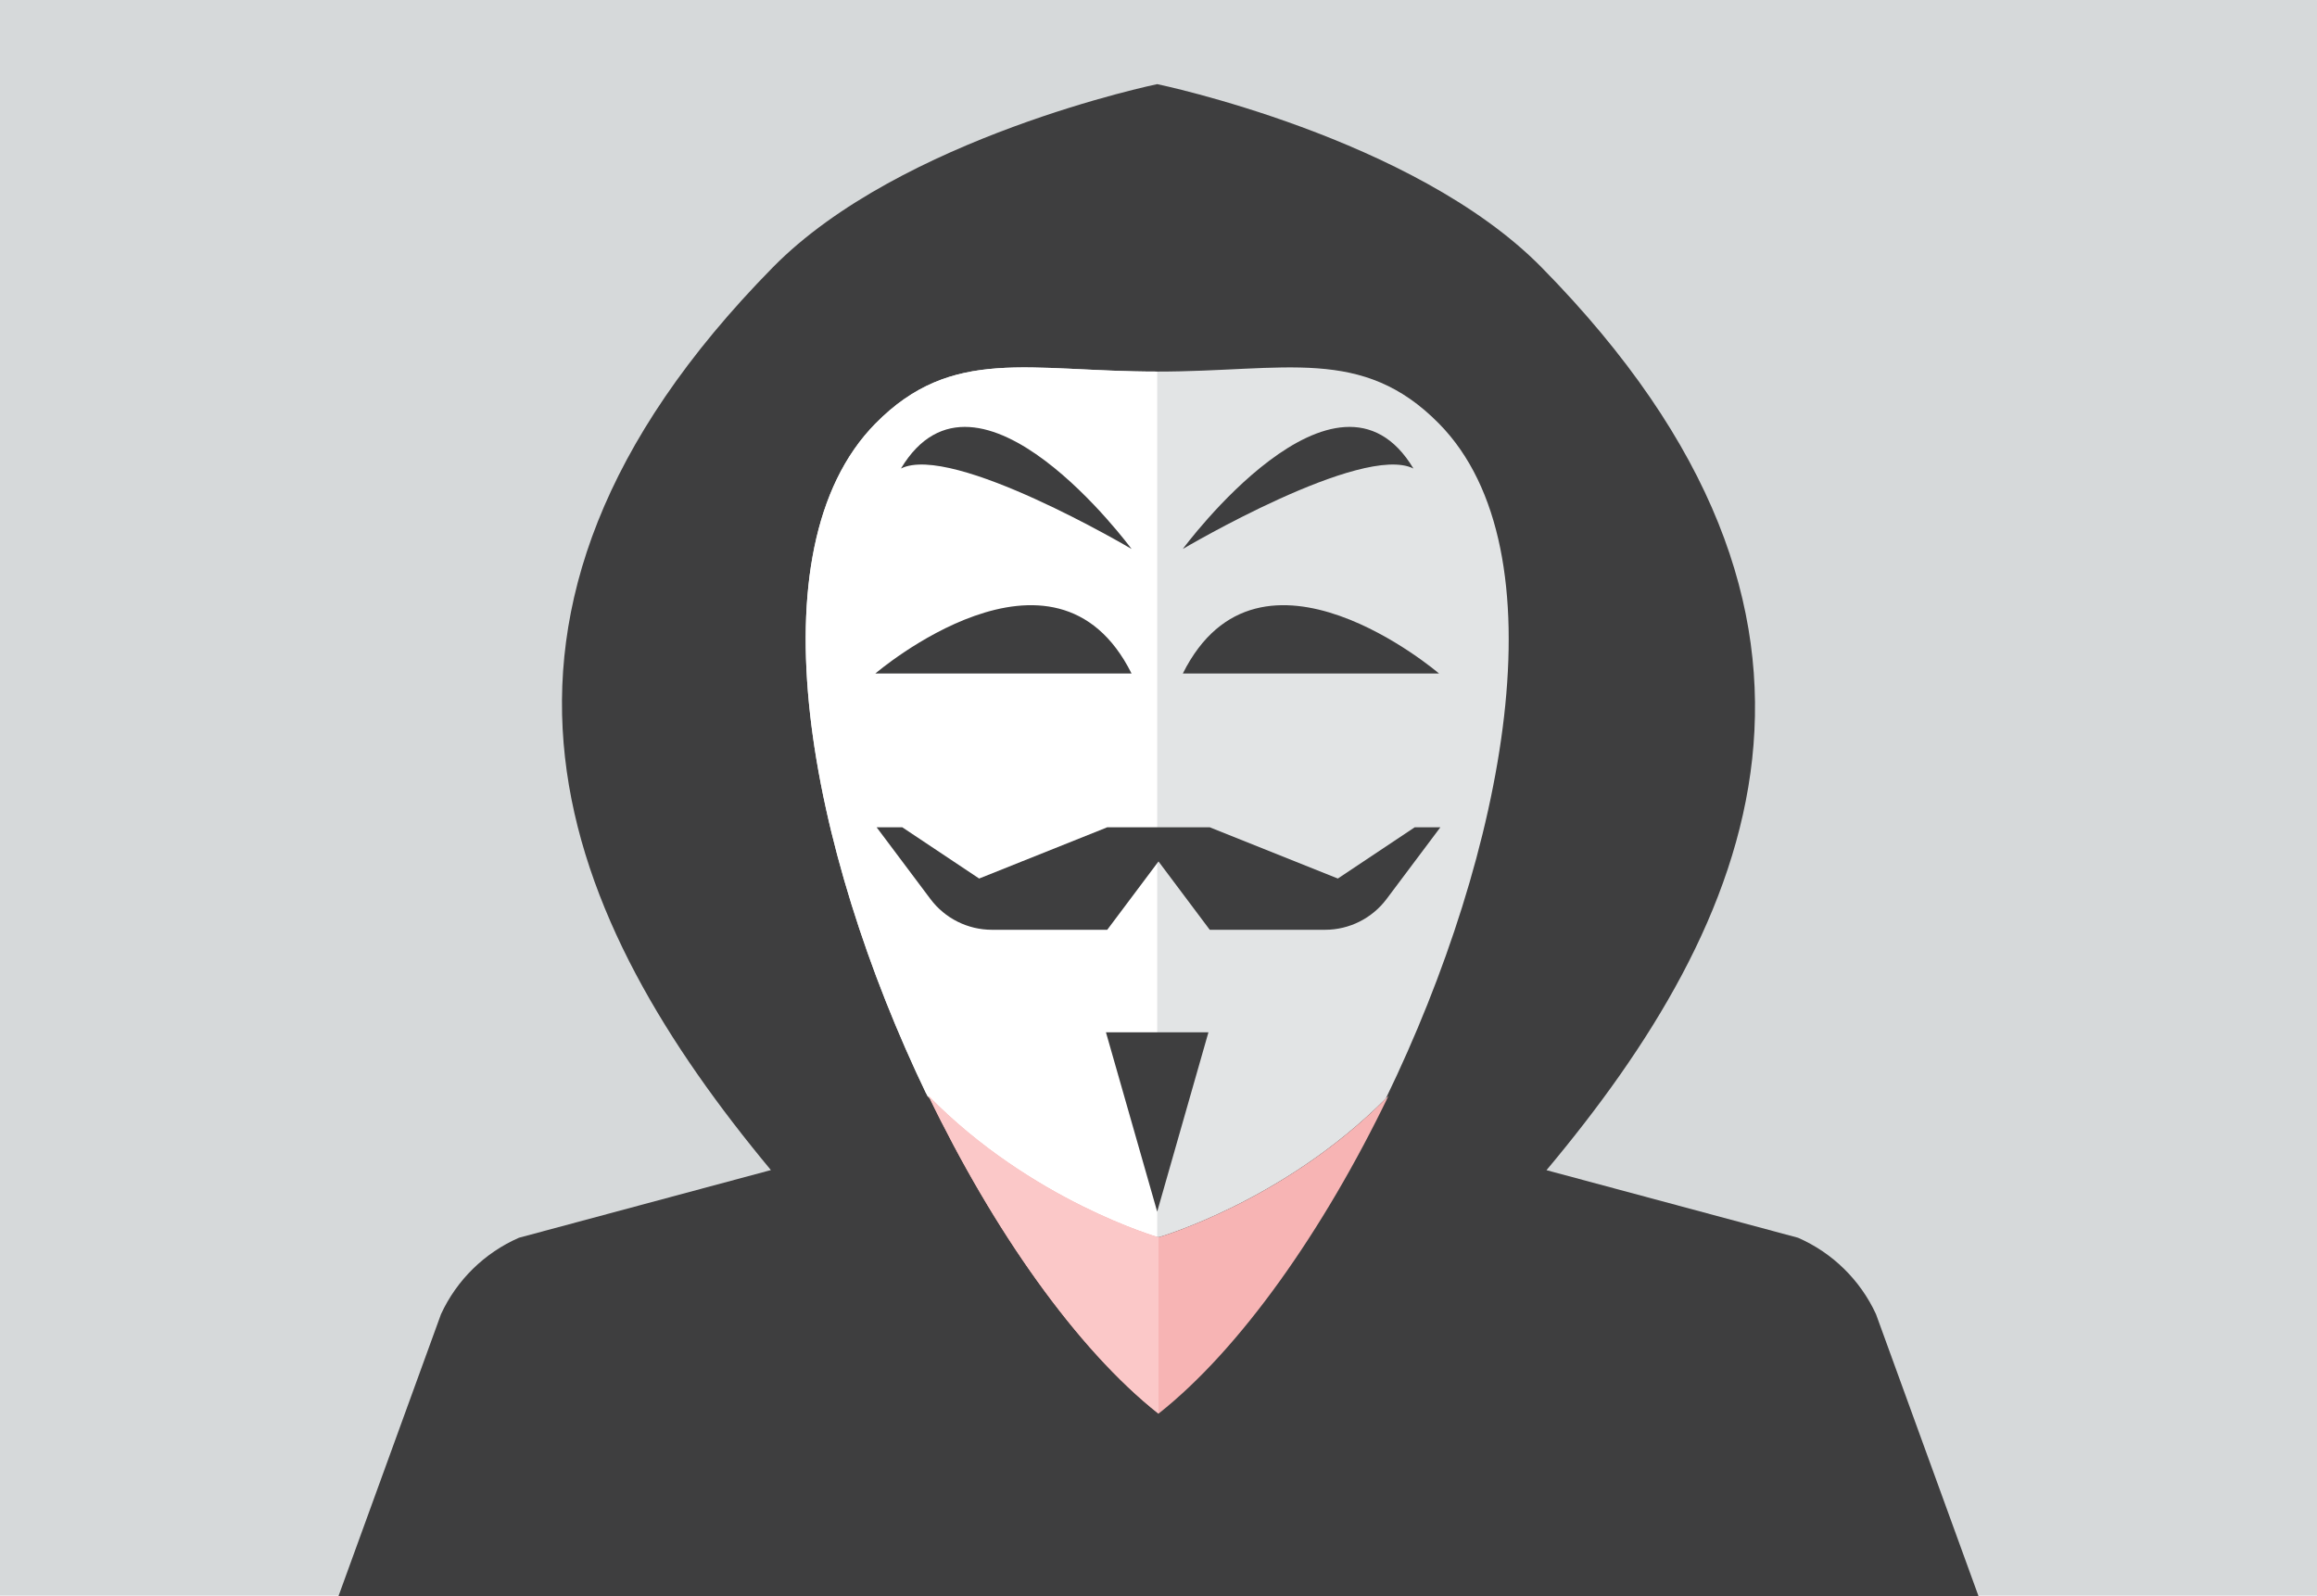
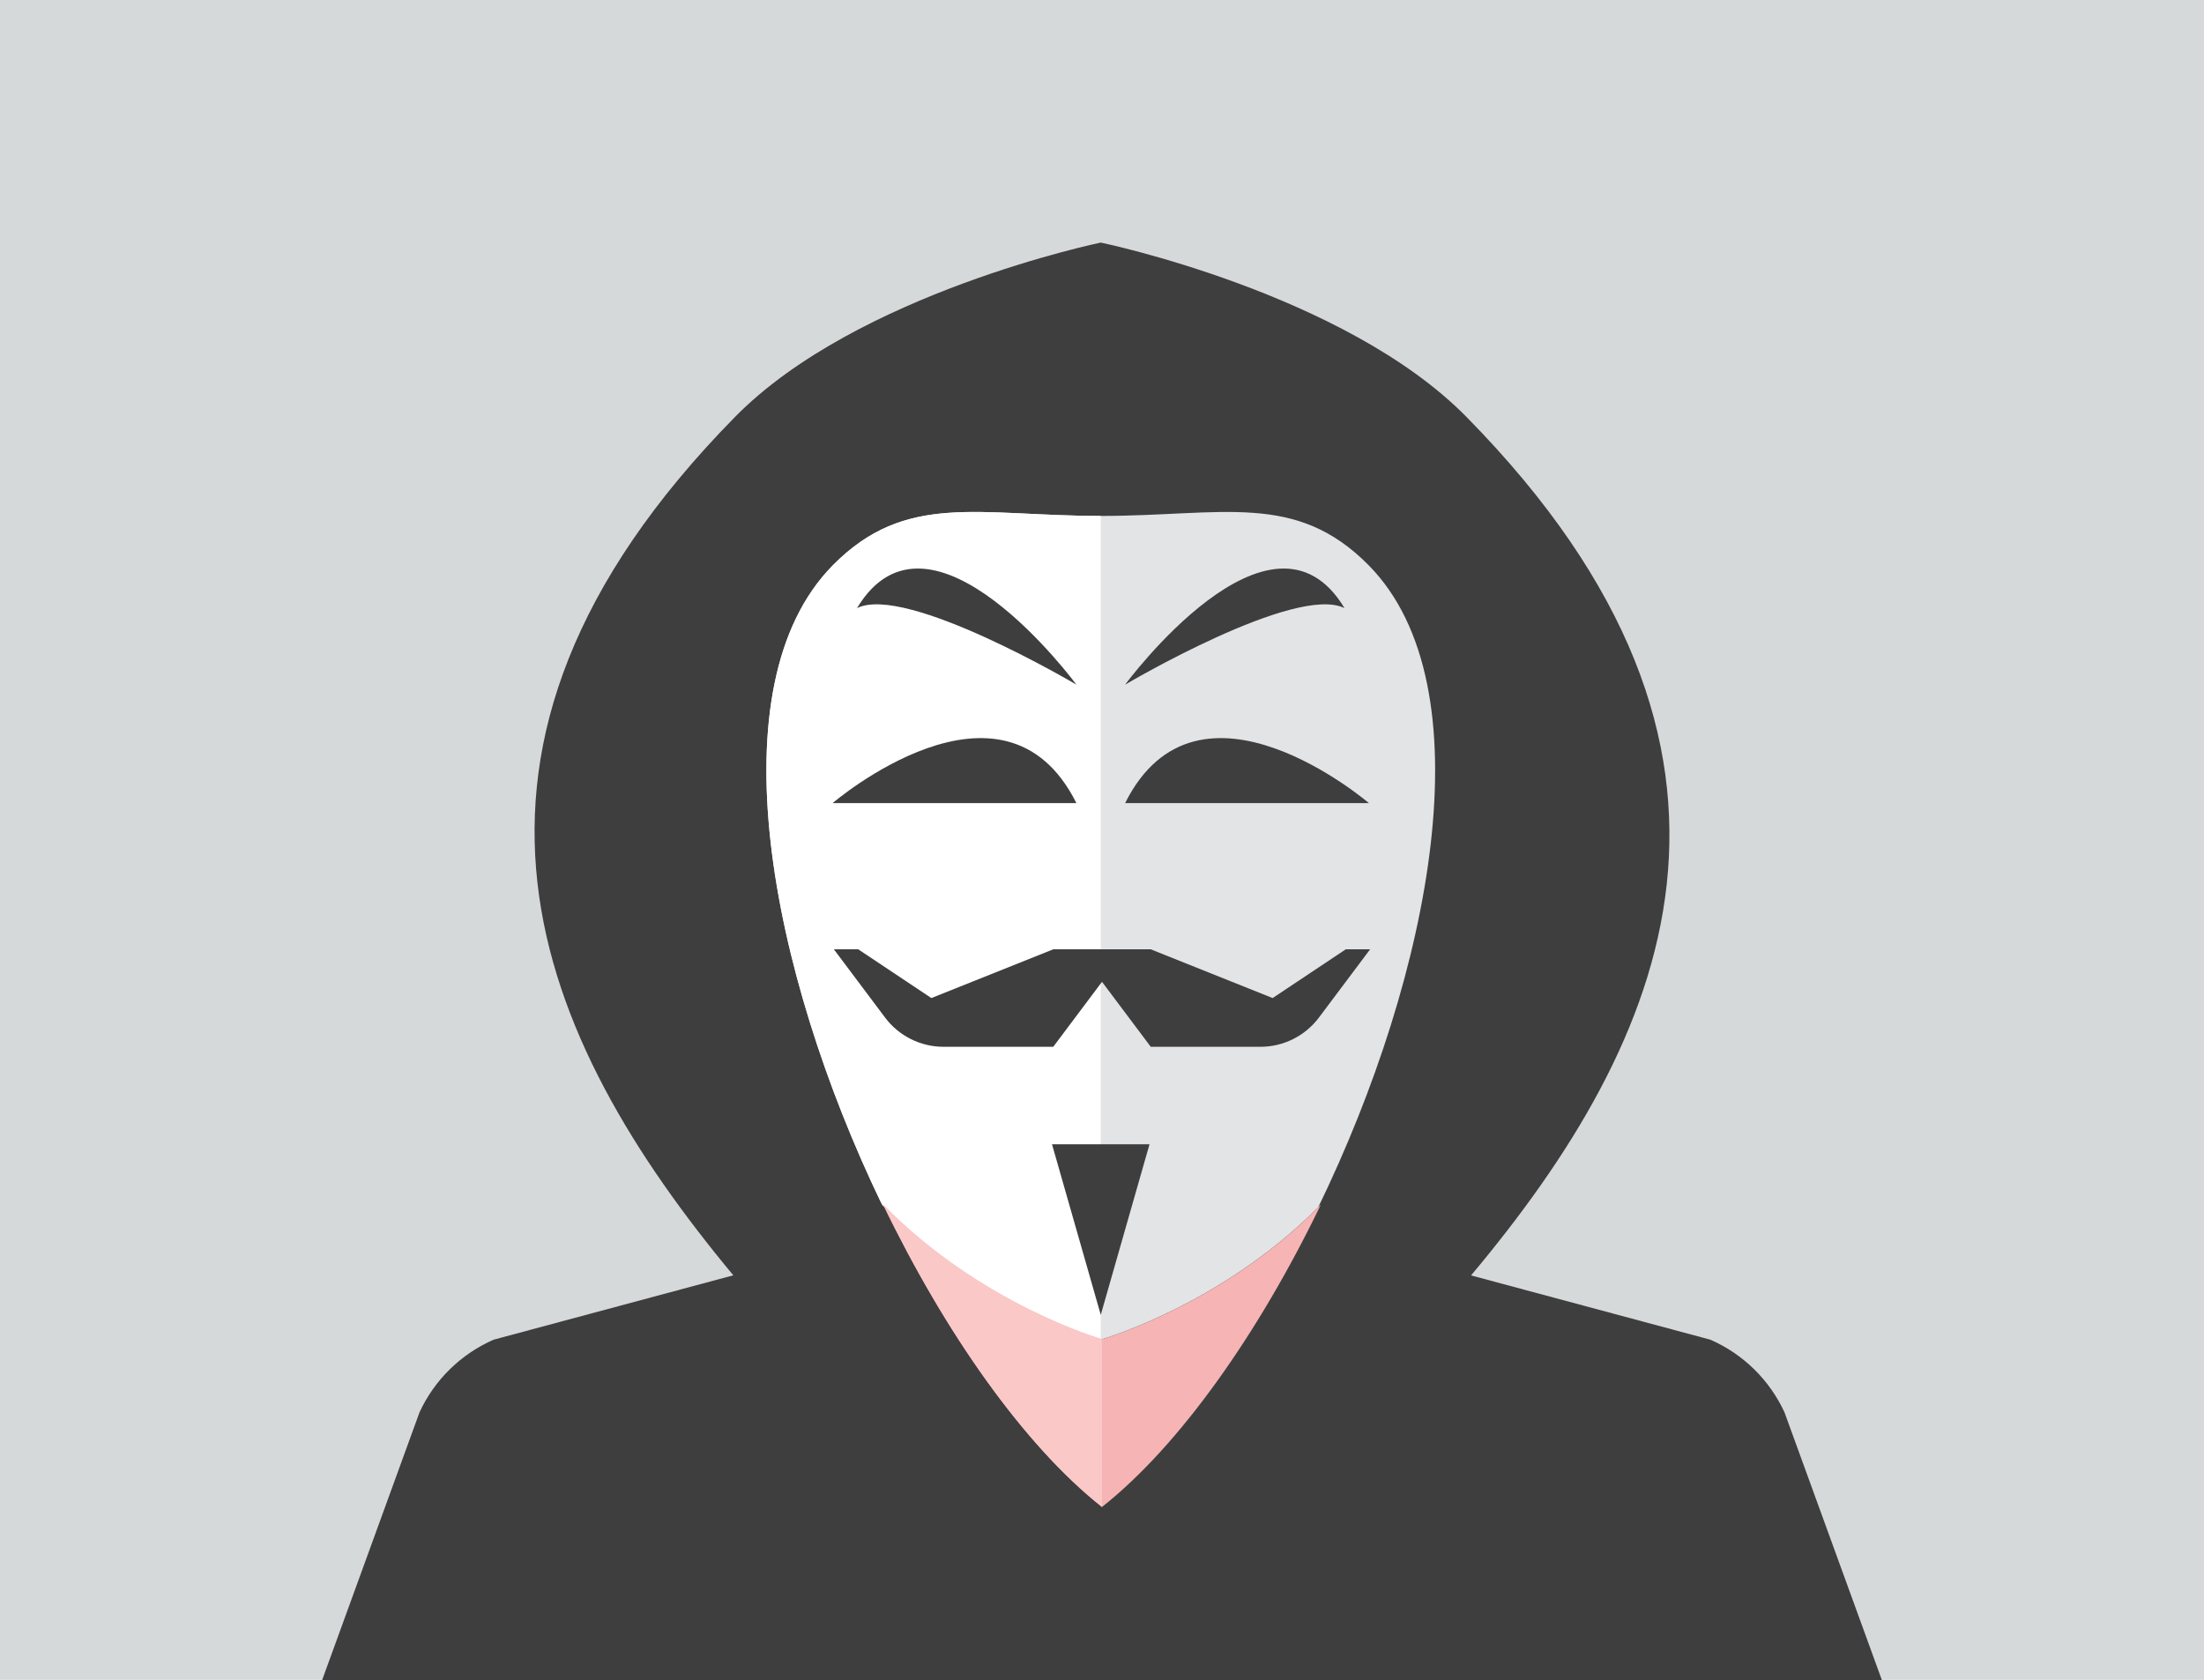
- <svg xmlns="http://www.w3.org/2000/svg" height="168" version="1.0" viewBox="0 0 244 168" width="244" xml:space="preserve" id="svg2">
+ <svg xmlns="http://www.w3.org/2000/svg" height="186" version="1.0" viewBox="0 0 244 186" width="244" xml:space="preserve" id="svg2">
  <defs id="defs41" />
-   <g id="Multicolor" transform="matrix(2.698506,0,0,2.698506,-38.59954,-66.698)">
-     <rect style="opacity:1;fill:#d6d9da;fill-opacity:1;fill-rule:evenodd;stroke:none;stroke-width:20;stroke-linecap:butt;stroke-linejoin:miter;stroke-miterlimit:4;stroke-dasharray:none;stroke-dashoffset:0;stroke-opacity:1" id="rect4171" width="90.42" height="62.257" x="14.304" y="24.717" />
+   <g id="Multicolor" transform="matrix(2.698506,0,0,2.698506,-38.59954,-48.698)">
+     <rect style="opacity:1;fill:#d6d9da;fill-opacity:1;fill-rule:evenodd;stroke:none;stroke-width:20;stroke-linecap:butt;stroke-linejoin:miter;stroke-miterlimit:4;stroke-dasharray:none;stroke-dashoffset:0;stroke-opacity:1" id="rect4171" width="90.42" height="68.927" x="14.304" y="18.046" />
    <g id="g5" transform="translate(4.514238,0)">
      <path d="m 83,76 c -0.615,-1.333 -1.698,-2.394 -3.043,-2.982 l -9.816,-2.637 c 8.075,-9.637 13.396,-21.417 -0.192,-35.231 -5,-5.083 -15,-7.15 -15,-7.15 0,0 -10,2.067 -15,7.15 -13.474,13.699 -8.13,25.534 -0.075,35.227 l -9.832,2.641 C 28.698,73.606 27.615,74.667 27,76 l -4,11 32,0 32,0 -4,-11 z" style="fill:#3e3e3f" id="path7" />
      <path d="m 65.949,41.25 c -3,-3.05 -6,-2.033 -11,-2.033 -5,0 -8,-1.017 -11,2.033 -4.838,4.919 -2.615,16.559 1.98,26.13 C 49.961,71.556 55,73 55,73 c 0,0 4.875,-1.396 8.872,-5.415 4.662,-9.609 6.95,-21.381 2.077,-26.335 z" style="fill:#e2e4e5" id="path9" />
      <path d="m 43.949,41.25 c -4.856,4.938 -2.599,16.648 2.032,26.24 4.014,4.094 8.968,5.51 8.968,5.51 l 0,-33.783 c -5,0 -8,-1.017 -11,2.033 z" style="fill:#ffffff" id="path11" />
      <g id="g13">
        <polygon points="56.949,65 54.949,72 52.949,65 " style="fill:#3e3e3f" id="polygon15" />
      </g>
      <path d="m 65,57 -3,2 -5,-2 -1,0 -2,0 -1,0 -5,2 -3,-2 -1,0 2.1,2.8 c 0.566,0.755 1.456,1.2 2.4,1.2 l 4.5,0 2,-2.667 2,2.667 4.5,0 c 0.944,0 1.833,-0.445 2.4,-1.2 L 66,57 65,57 Z" style="fill:#3e3e3f" id="path17" />
      <g id="g19">
        <path d="m 53.949,51 c -3,-6 -10,0 -10,0 l 10,0 z" style="fill:#3e3e3f" id="path21" />
      </g>
      <g id="g23">
        <path d="m 55.949,51 c 3,-6 10,0 10,0 l -10,0 z" style="fill:#3e3e3f" id="path25" />
      </g>
      <g id="g27">
        <path d="m 44.949,43 c 2,-1 9,3.139 9,3.139 0,0 -6,-8.139 -9,-3.139 z" style="fill:#3e3e3f" id="path29" />
      </g>
      <g id="g31">
        <path d="m 64.949,43 c -2,-1 -9,3.139 -9,3.139 0,0 6,-8.139 9,-3.139 z" style="fill:#3e3e3f" id="path33" />
      </g>
      <path d="m 55,73 c 0,0 -4.959,-1.418 -8.975,-5.517 2.538,5.258 5.788,9.88 8.975,12.4 3.187,-2.52 6.438,-7.142 8.975,-12.401 C 59.959,71.582 55,73 55,73 Z" style="fill:#f7b4b4" id="path35" />
      <path d="m 46.025,67.483 c 2.538,5.258 5.788,9.88 8.975,12.4 L 55,73 c 0,0 -4.959,-1.418 -8.975,-5.517 z" style="fill:#fbc8c8" id="path37" />
    </g>
  </g>
</svg>
